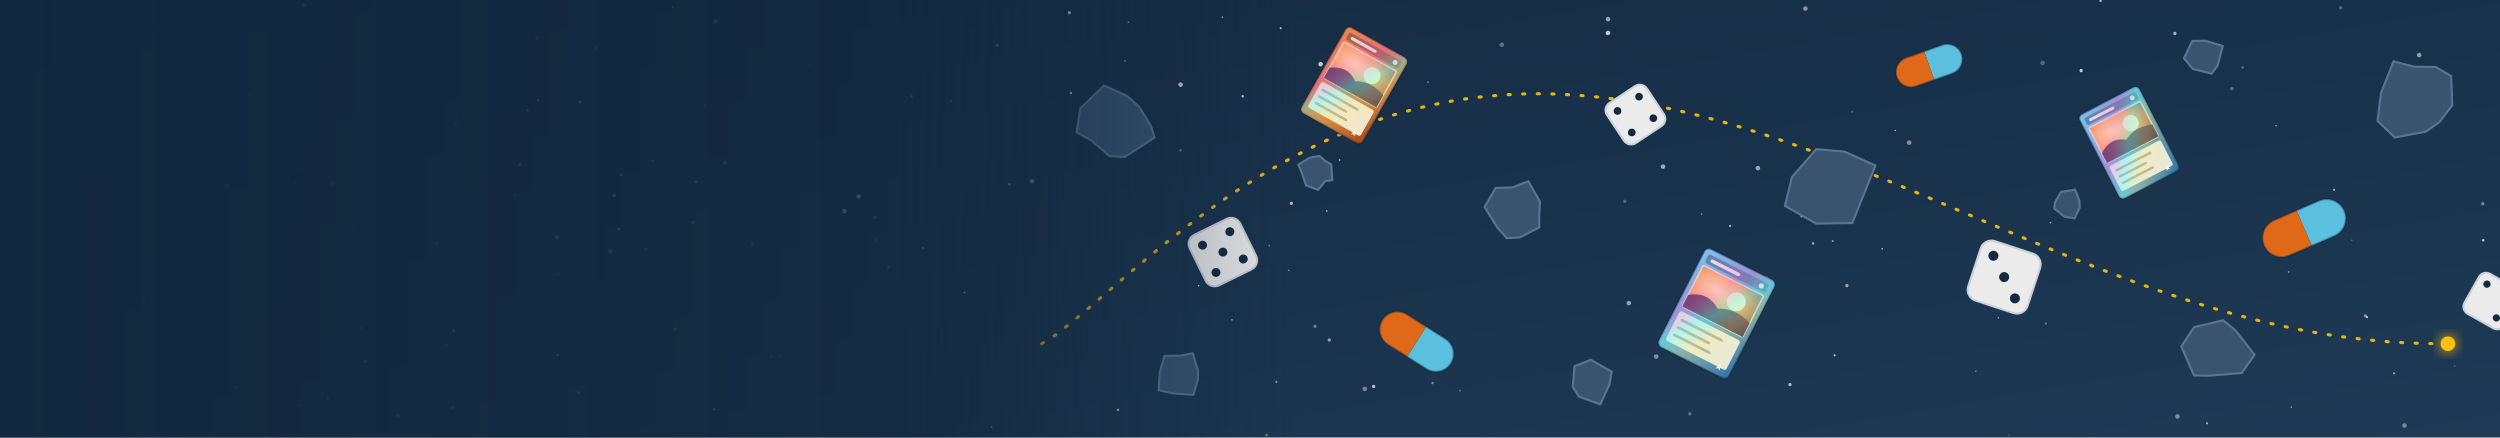
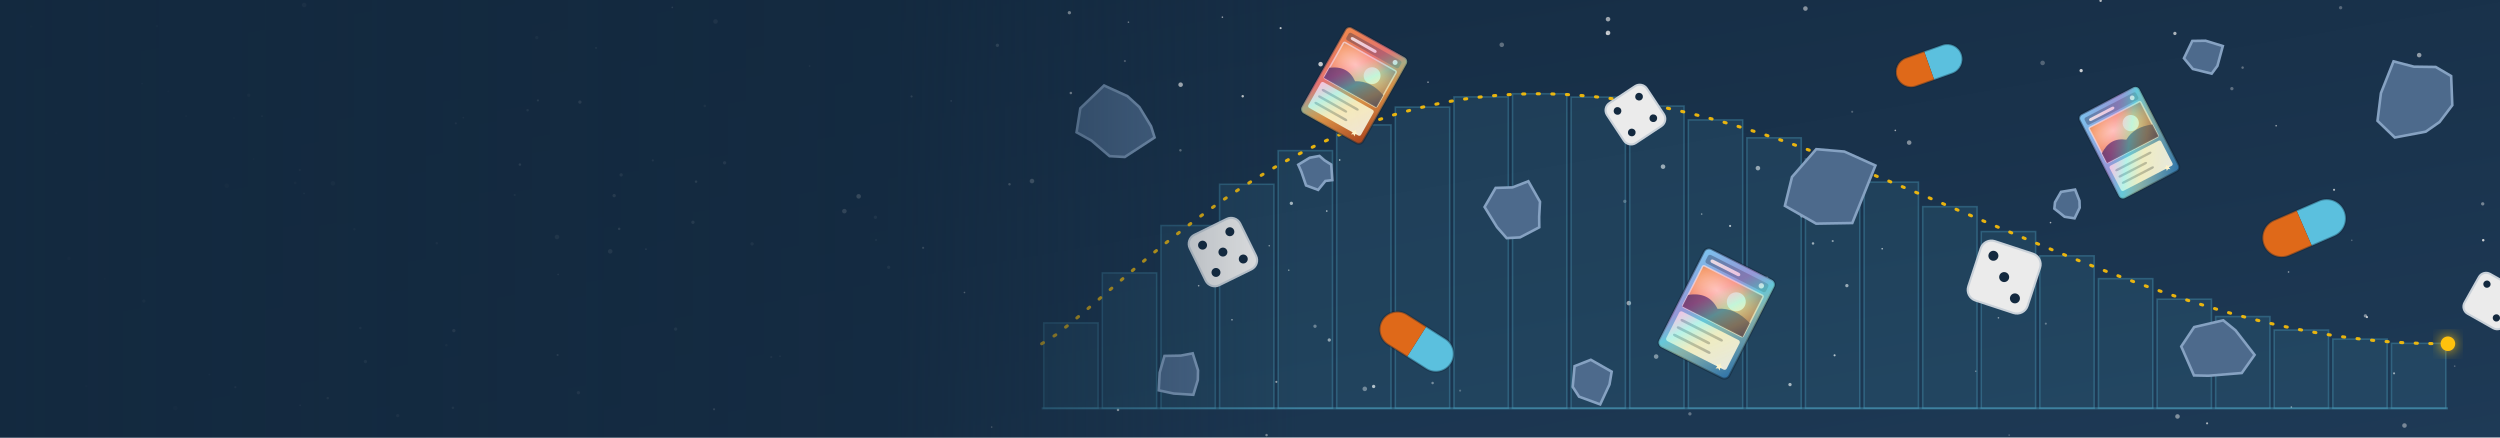
<svg xmlns="http://www.w3.org/2000/svg" viewBox="0 0 2400 420" width="2400" height="420">
  <defs>
    <linearGradient id="bg" x1="0" y1="0" x2="1" y2="1">
      <stop offset="0" stop-color="#13293f" />
      <stop offset="1" stop-color="#1e3a56" />
    </linearGradient>
    <linearGradient id="fade" x1="0" y1="0" x2="1" y2="0">
      <stop offset="0" stop-color="#13293f" stop-opacity="1" />
      <stop offset="0.36" stop-color="#13293f" stop-opacity="0.8" />
      <stop offset="0.52" stop-color="#13293f" stop-opacity="0" />
    </linearGradient>
    <filter id="glow" x="-50%" y="-50%" width="200%" height="200%">
      <feGaussianBlur stdDeviation="6" result="b" />
      <feMerge>
        <feMergeNode in="b" />
        <feMergeNode in="SourceGraphic" />
      </feMerge>
    </filter>
    <linearGradient id="fr-teal" x1="0" y1="0" x2="1" y2="1">
      <stop offset="0" stop-color="#3cc7b1" />
      <stop offset="1" stop-color="#13695f" />
    </linearGradient>
    <linearGradient id="fr-violet" x1="0" y1="0" x2="1" y2="1">
      <stop offset="0" stop-color="#9b6fe0" />
      <stop offset="1" stop-color="#4a2d86" />
    </linearGradient>
    <linearGradient id="fr-ember" x1="0" y1="0" x2="1" y2="1">
      <stop offset="0" stop-color="#f08a4b" />
      <stop offset="1" stop-color="#a8401a" />
    </linearGradient>
    <linearGradient id="fr-sky" x1="0" y1="0" x2="1" y2="1">
      <stop offset="0" stop-color="#7cc6f0" />
      <stop offset="1" stop-color="#2a6fa8" />
    </linearGradient>
    <linearGradient id="holo" x1="0" y1="0" x2="1" y2="1">
      <stop offset="0" stop-color="#ff7ad9" stop-opacity="0" />
      <stop offset=".35" stop-color="#ff7ad9" stop-opacity=".35" />
      <stop offset=".5" stop-color="#7affea" stop-opacity=".45" />
      <stop offset=".65" stop-color="#fff27a" stop-opacity=".35" />
      <stop offset="1" stop-color="#fff27a" stop-opacity="0" />
    </linearGradient>
    <radialGradient id="art" cx=".35" cy=".35" r=".9">
      <stop offset="0" stop-color="#ffe7b0" />
      <stop offset=".45" stop-color="#f3a35b" />
      <stop offset="1" stop-color="#3b2a5e" />
    </radialGradient>
  </defs>
  <rect width="2400" height="420" fill="url(#bg)" />
  <circle cx="777.2" cy="63.4" r="0.8" fill="#ebebeb" opacity="0.29" />
  <circle cx="1286.1" cy="153.6" r="0.8" fill="#ebebeb" opacity="0.80" />
  <circle cx="515.3" cy="36.1" r="1.6" fill="#ebebeb" opacity="0.29" />
  <circle cx="217.7" cy="178.3" r="2.2" fill="#ebebeb" opacity="0.32" />
  <circle cx="535.8" cy="263.5" r="0.8" fill="#ebebeb" opacity="0.60" />
  <circle cx="952.0" cy="410.0" r="0.8" fill="#ebebeb" opacity="0.58" />
  <circle cx="319.6" cy="176.0" r="2.2" fill="#ebebeb" opacity="0.32" />
  <circle cx="740.4" cy="342.8" r="1" fill="#ebebeb" opacity="0.31" />
  <circle cx="1370.9" cy="78.9" r="0.8" fill="#ebebeb" opacity="0.58" />
  <circle cx="150.7" cy="25.0" r="1" fill="#ebebeb" opacity="0.55" />
  <circle cx="1276.1" cy="326.4" r="1.6" fill="#ebebeb" opacity="0.60" />
  <circle cx="1087.6" cy="125.9" r="1" fill="#ebebeb" opacity="0.67" />
  <circle cx="585.8" cy="241.3" r="2.2" fill="#ebebeb" opacity="0.55" />
  <circle cx="824.3" cy="188.5" r="2.2" fill="#ebebeb" opacity="0.84" />
  <circle cx="283.4" cy="175.6" r="1.2" fill="#ebebeb" opacity="0.34" />
  <circle cx="1173.5" cy="16.5" r="0.8" fill="#ebebeb" opacity="0.71" />
  <circle cx="1375.3" cy="367.7" r="1.2" fill="#ebebeb" opacity="0.45" />
  <circle cx="840.4" cy="208.6" r="1.6" fill="#ebebeb" opacity="0.29" />
  <circle cx="224.6" cy="113.4" r="0.8" fill="#ebebeb" opacity="0.29" />
  <circle cx="1683.6" cy="271.8" r="1.6" fill="#ebebeb" opacity="0.42" />
  <circle cx="925.9" cy="280.8" r="0.8" fill="#ebebeb" opacity="0.81" />
  <circle cx="853.1" cy="256.6" r="1.6" fill="#ebebeb" opacity="0.29" />
  <circle cx="1843.8" cy="54.3" r="1" fill="#ebebeb" opacity="0.49" />
  <circle cx="2200.4" cy="208.5" r="1" fill="#ebebeb" opacity="0.52" />
  <circle cx="1318.7" cy="371.0" r="1.6" fill="#ebebeb" opacity="0.77" />
  <circle cx="668.2" cy="174.4" r="1.2" fill="#ebebeb" opacity="0.66" />
  <circle cx="913.1" cy="96.9" r="0.8" fill="#ebebeb" opacity="0.36" />
  <circle cx="556.7" cy="98.0" r="1.6" fill="#ebebeb" opacity="0.75" />
  <circle cx="437.6" cy="118.4" r="1" fill="#ebebeb" opacity="0.50" />
  <circle cx="886.2" cy="237.9" r="1" fill="#ebebeb" opacity="0.66" />
  <circle cx="1237.2" cy="259.4" r="0.8" fill="#ebebeb" opacity="0.52" />
  <circle cx="2090.4" cy="399.8" r="2.2" fill="#ebebeb" opacity="0.49" />
  <circle cx="957.5" cy="43.5" r="1.6" fill="#ebebeb" opacity="0.29" />
  <circle cx="161.6" cy="87.7" r="1" fill="#ebebeb" opacity="0.32" />
  <circle cx="1441.7" cy="43.0" r="2.2" fill="#ebebeb" opacity="0.34" />
  <circle cx="243.5" cy="152.7" r="0.8" fill="#ebebeb" opacity="0.29" />
  <circle cx="499.1" cy="158.0" r="1.2" fill="#ebebeb" opacity="0.82" />
  <circle cx="1445.5" cy="199.1" r="0.8" fill="#ebebeb" opacity="0.76" />
  <circle cx="2383.4" cy="195.7" r="1.6" fill="#ebebeb" opacity="0.44" />
  <circle cx="345.9" cy="314.9" r="1.2" fill="#ebebeb" opacity="0.54" />
  <circle cx="1660.9" cy="216.9" r="1" fill="#ebebeb" opacity="0.82" />
  <circle cx="1267.8" cy="61.6" r="2.2" fill="#ebebeb" opacity="0.80" />
  <circle cx="1819.5" cy="125.2" r="0.8" fill="#ebebeb" opacity="0.67" />
  <circle cx="626.7" cy="154.0" r="1" fill="#ebebeb" opacity="0.46" />
  <circle cx="534.7" cy="227.5" r="2.2" fill="#ebebeb" opacity="0.45" />
  <circle cx="535.3" cy="340.8" r="1" fill="#ebebeb" opacity="0.73" />
  <circle cx="1964.0" cy="310.7" r="1" fill="#ebebeb" opacity="0.37" />
  <circle cx="1182.7" cy="307.0" r="0.8" fill="#ebebeb" opacity="0.72" />
  <circle cx="1133.4" cy="81.3" r="2.2" fill="#ebebeb" opacity="0.82" />
  <circle cx="1073.3" cy="393.5" r="1.2" fill="#ebebeb" opacity="0.82" />
  <circle cx="875.1" cy="92.6" r="1" fill="#ebebeb" opacity="0.53" />
  <circle cx="810.6" cy="202.7" r="2.2" fill="#ebebeb" opacity="0.75" />
  <circle cx="1150.7" cy="274.3" r="0.8" fill="#ebebeb" opacity="0.75" />
  <circle cx="287.8" cy="163.2" r="1" fill="#ebebeb" opacity="0.54" />
  <circle cx="428.5" cy="331.4" r="1.2" fill="#ebebeb" opacity="0.30" />
  <circle cx="2270.8" cy="303.2" r="1.6" fill="#ebebeb" opacity="0.49" />
  <circle cx="2272.3" cy="304.4" r="1" fill="#ebebeb" opacity="0.85" />
  <circle cx="66.1" cy="248.1" r="1.6" fill="#ebebeb" opacity="0.73" />
  <circle cx="350.8" cy="347.1" r="1.6" fill="#ebebeb" opacity="0.64" />
  <circle cx="841.0" cy="230.4" r="1" fill="#ebebeb" opacity="0.26" />
  <circle cx="1918.5" cy="305.1" r="0.8" fill="#ebebeb" opacity="0.57" />
  <circle cx="2240.7" cy="182.2" r="1" fill="#ebebeb" opacity="0.75" />
  <circle cx="506.5" cy="105.8" r="1.2" fill="#ebebeb" opacity="0.55" />
  <circle cx="1832.8" cy="136.9" r="2.2" fill="#ebebeb" opacity="0.50" />
  <circle cx="314.6" cy="382.2" r="1.2" fill="#ebebeb" opacity="0.79" />
  <circle cx="1589.9" cy="342.3" r="2.2" fill="#ebebeb" opacity="0.50" />
  <circle cx="2202.5" cy="210.7" r="2.2" fill="#ebebeb" opacity="0.34" />
  <circle cx="1225.3" cy="366.6" r="1" fill="#ebebeb" opacity="0.62" />
  <circle cx="1862.5" cy="62.9" r="1" fill="#ebebeb" opacity="0.53" />
  <circle cx="1740.5" cy="233.7" r="1.2" fill="#ebebeb" opacity="0.66" />
  <circle cx="1273.7" cy="202.6" r="0.8" fill="#ebebeb" opacity="0.78" />
  <circle cx="136.4" cy="80.3" r="0.8" fill="#ebebeb" opacity="0.71" />
  <circle cx="1218.5" cy="235.9" r="0.8" fill="#ebebeb" opacity="0.52" />
  <circle cx="1470.1" cy="212.3" r="2.2" fill="#ebebeb" opacity="0.37" />
  <circle cx="665.2" cy="213.4" r="1.6" fill="#ebebeb" opacity="0.55" />
  <circle cx="594.4" cy="219.7" r="1.2" fill="#ebebeb" opacity="0.80" />
  <circle cx="2142.6" cy="85.1" r="1.6" fill="#ebebeb" opacity="0.33" />
  <circle cx="291.9" cy="185.7" r="0.8" fill="#ebebeb" opacity="0.65" />
  <circle cx="1028.0" cy="89.3" r="1.2" fill="#ebebeb" opacity="0.72" />
  <circle cx="2152.9" cy="64.9" r="1.2" fill="#ebebeb" opacity="0.34" />
  <circle cx="2118.8" cy="406.4" r="1" fill="#ebebeb" opacity="0.70" />
  <circle cx="225.9" cy="371.7" r="1" fill="#ebebeb" opacity="0.84" />
  <circle cx="1997.9" cy="67.8" r="1.6" fill="#ebebeb" opacity="0.85" />
  <circle cx="969.1" cy="176.9" r="1.2" fill="#ebebeb" opacity="0.44" />
  <circle cx="1733.2" cy="8.2" r="2.2" fill="#ebebeb" opacity="0.53" />
  <circle cx="1687.6" cy="161.4" r="2.2" fill="#ebebeb" opacity="0.62" />
  <circle cx="1229.4" cy="27.0" r="1" fill="#ebebeb" opacity="0.83" />
  <circle cx="251.5" cy="111.5" r="0.8" fill="#ebebeb" opacity="0.79" />
  <circle cx="435.7" cy="317.4" r="1.6" fill="#ebebeb" opacity="0.76" />
  <circle cx="1622.3" cy="397.3" r="1.6" fill="#ebebeb" opacity="0.34" />
  <circle cx="2206.0" cy="239.6" r="1.2" fill="#ebebeb" opacity="0.30" />
  <circle cx="138.1" cy="289.0" r="1.6" fill="#ebebeb" opacity="0.79" />
  <circle cx="645.4" cy="7.1" r="0.8" fill="#ebebeb" opacity="0.73" />
  <circle cx="201.0" cy="359.6" r="0.8" fill="#ebebeb" opacity="0.41" />
  <circle cx="292.0" cy="4.8" r="2.2" fill="#ebebeb" opacity="0.50" />
  <circle cx="2197.0" cy="261.1" r="0.8" fill="#ebebeb" opacity="0.57" />
  <circle cx="572.2" cy="46.0" r="1" fill="#ebebeb" opacity="0.41" />
  <circle cx="434.8" cy="391.5" r="1.2" fill="#ebebeb" opacity="0.57" />
  <circle cx="494.1" cy="187.2" r="1" fill="#ebebeb" opacity="0.41" />
  <circle cx="1928.8" cy="417.7" r="0.8" fill="#ebebeb" opacity="0.26" />
  <circle cx="1759.4" cy="231.4" r="1" fill="#ebebeb" opacity="0.56" />
  <circle cx="589.6" cy="187.8" r="1.6" fill="#ebebeb" opacity="0.64" />
  <circle cx="1310.2" cy="373.3" r="2.2" fill="#ebebeb" opacity="0.43" />
  <circle cx="516.4" cy="96.4" r="1" fill="#ebebeb" opacity="0.75" />
  <circle cx="1696.1" cy="267.1" r="1.6" fill="#ebebeb" opacity="0.84" />
  <circle cx="2356.5" cy="351.5" r="0.8" fill="#ebebeb" opacity="0.29" />
  <circle cx="1778.1" cy="107.3" r="1" fill="#ebebeb" opacity="0.28" />
  <circle cx="1596.5" cy="160.0" r="2.2" fill="#ebebeb" opacity="0.65" />
  <circle cx="676.6" cy="101.7" r="1.2" fill="#ebebeb" opacity="0.28" />
  <circle cx="444.8" cy="113.0" r="0.8" fill="#ebebeb" opacity="0.41" />
  <circle cx="2308.3" cy="408.5" r="2.2" fill="#ebebeb" opacity="0.44" />
  <circle cx="82.7" cy="370.6" r="1" fill="#ebebeb" opacity="0.46" />
  <circle cx="2.6" cy="160.3" r="1.6" fill="#ebebeb" opacity="0.42" />
  <circle cx="1574.4" cy="104.2" r="0.8" fill="#ebebeb" opacity="0.30" />
  <circle cx="1960.9" cy="60.4" r="2.2" fill="#ebebeb" opacity="0.28" />
  <circle cx="54.0" cy="127.8" r="1" fill="#ebebeb" opacity="0.30" />
  <circle cx="2298.3" cy="358.4" r="1" fill="#ebebeb" opacity="0.64" />
  <circle cx="1718.4" cy="369.2" r="1.6" fill="#ebebeb" opacity="0.71" />
  <circle cx="1729.6" cy="207.6" r="1.2" fill="#ebebeb" opacity="0.68" />
  <circle cx="1543.7" cy="18.4" r="2.2" fill="#ebebeb" opacity="0.63" />
  <circle cx="1761.2" cy="341.1" r="1" fill="#ebebeb" opacity="0.80" />
  <circle cx="1806.9" cy="238.8" r="0.8" fill="#ebebeb" opacity="0.75" />
  <circle cx="1401.7" cy="375.0" r="1" fill="#ebebeb" opacity="0.30" />
  <circle cx="100.5" cy="267.6" r="0.8" fill="#ebebeb" opacity="0.48" />
  <circle cx="1083.3" cy="21.3" r="0.8" fill="#ebebeb" opacity="0.63" />
  <circle cx="1633.6" cy="205.5" r="0.8" fill="#ebebeb" opacity="0.52" />
  <circle cx="168.3" cy="391.7" r="2.2" fill="#ebebeb" opacity="0.31" />
  <circle cx="1262.4" cy="313.2" r="1.6" fill="#ebebeb" opacity="0.40" />
  <circle cx="178.7" cy="111.5" r="1" fill="#ebebeb" opacity="0.39" />
  <circle cx="1559.8" cy="193.3" r="1.6" fill="#ebebeb" opacity="0.30" />
  <circle cx="2185.1" cy="120.7" r="0.8" fill="#ebebeb" opacity="0.62" />
  <circle cx="1542.6" cy="32.5" r="1" fill="#ebebeb" opacity="0.45" />
  <circle cx="1563.7" cy="291.0" r="2.2" fill="#ebebeb" opacity="0.59" />
  <circle cx="29.9" cy="25.5" r="1.2" fill="#ebebeb" opacity="0.83" />
  <circle cx="238.8" cy="91.4" r="1.6" fill="#ebebeb" opacity="0.42" />
  <circle cx="1239.7" cy="195.2" r="1.6" fill="#ebebeb" opacity="0.71" />
  <circle cx="2383.9" cy="230.6" r="1.2" fill="#ebebeb" opacity="0.84" />
  <circle cx="2247.0" cy="7.4" r="1.6" fill="#ebebeb" opacity="0.30" />
  <circle cx="1215.9" cy="417.7" r="1.2" fill="#ebebeb" opacity="0.48" />
  <circle cx="2199.7" cy="390.8" r="0.8" fill="#ebebeb" opacity="0.60" />
  <circle cx="340.2" cy="220.1" r="1.2" fill="#ebebeb" opacity="0.33" />
  <circle cx="1968.5" cy="213.7" r="0.8" fill="#ebebeb" opacity="0.67" />
  <circle cx="555.3" cy="377.0" r="1.6" fill="#ebebeb" opacity="0.49" />
  <circle cx="381.8" cy="399.0" r="1.6" fill="#ebebeb" opacity="0.49" />
  <circle cx="1745.2" cy="174.8" r="1.6" fill="#ebebeb" opacity="0.44" />
  <circle cx="2016.6" cy="0.7" r="1.2" fill="#ebebeb" opacity="0.75" />
  <circle cx="288.1" cy="389.1" r="0.8" fill="#ebebeb" opacity="0.79" />
  <circle cx="695.6" cy="156.3" r="1.6" fill="#ebebeb" opacity="0.48" />
  <circle cx="2087.9" cy="32.1" r="1.6" fill="#ebebeb" opacity="0.70" />
  <circle cx="2050.2" cy="117.9" r="0.8" fill="#ebebeb" opacity="0.75" />
  <circle cx="685.5" cy="392.9" r="1" fill="#ebebeb" opacity="0.83" />
  <circle cx="1047.0" cy="132.6" r="1.2" fill="#ebebeb" opacity="0.72" />
  <circle cx="1026.6" cy="12.2" r="1.6" fill="#ebebeb" opacity="0.80" />
  <circle cx="2257.7" cy="230.7" r="0.8" fill="#ebebeb" opacity="0.28" />
  <circle cx="1757.6" cy="189.4" r="1" fill="#ebebeb" opacity="0.64" />
  <circle cx="686.9" cy="20.6" r="2.2" fill="#ebebeb" opacity="0.33" />
  <circle cx="1133.2" cy="144.3" r="1.2" fill="#ebebeb" opacity="0.40" />
  <circle cx="1773.0" cy="274.2" r="1.6" fill="#ebebeb" opacity="0.64" />
  <circle cx="722.0" cy="234.1" r="1.6" fill="#ebebeb" opacity="0.32" />
  <circle cx="1543.7" cy="31.6" r="2.2" fill="#ebebeb" opacity="0.79" />
  <circle cx="1193.0" cy="92.4" r="1.2" fill="#ebebeb" opacity="0.85" />
  <circle cx="1079.9" cy="58.6" r="1" fill="#ebebeb" opacity="0.40" />
  <circle cx="419.3" cy="233.5" r="1.2" fill="#ebebeb" opacity="0.39" />
  <circle cx="620.1" cy="239.2" r="0.8" fill="#ebebeb" opacity="0.70" />
  <circle cx="990.7" cy="173.8" r="2.2" fill="#ebebeb" opacity="0.38" />
  <circle cx="648.6" cy="315.9" r="1.6" fill="#ebebeb" opacity="0.42" />
  <circle cx="2322.4" cy="52.9" r="2.2" fill="#ebebeb" opacity="0.57" />
  <circle cx="1896.7" cy="356.4" r="0.8" fill="#ebebeb" opacity="0.41" />
  <circle cx="596.3" cy="167.9" r="1.6" fill="#ebebeb" opacity="0.51" />
  <circle cx="748.8" cy="342.0" r="0.8" fill="#ebebeb" opacity="0.33" />
+   <rect x="1002.0" y="310.0" width="52.2" height="82.0" fill="#5bc0de" fill-opacity=".10" stroke="#5bc0de" stroke-opacity=".28" stroke-width="1.5" />
+   <rect x="1058.2" y="262.0" width="52.2" height="130.0" fill="#5bc0de" fill-opacity=".10" stroke="#5bc0de" stroke-opacity=".28" stroke-width="1.5" />
+   <rect x="1114.5" y="216.5" width="52.2" height="175.5" fill="#5bc0de" fill-opacity=".10" stroke="#5bc0de" stroke-opacity=".28" stroke-width="1.5" />
+   <rect x="1170.8" y="176.9" width="52.2" height="215.1" fill="#5bc0de" fill-opacity=".10" stroke="#5bc0de" stroke-opacity=".28" stroke-width="1.5" />
+   <rect x="1227.0" y="144.6" width="52.2" height="247.4" fill="#5bc0de" fill-opacity=".10" stroke="#5bc0de" stroke-opacity=".28" stroke-width="1.5" />
+   <rect x="1283.2" y="119.9" width="52.2" height="272.1" fill="#5bc0de" fill-opacity=".10" stroke="#5bc0de" stroke-opacity=".28" stroke-width="1.5" />
+   <rect x="1339.5" y="102.8" width="52.2" height="289.2" fill="#5bc0de" fill-opacity=".10" stroke="#5bc0de" stroke-opacity=".28" stroke-width="1.5" />
+   <rect x="1395.8" y="93.0" width="52.2" height="299.0" fill="#5bc0de" fill-opacity=".10" stroke="#5bc0de" stroke-opacity=".28" stroke-width="1.5" />
+   <rect x="1452.0" y="90.0" width="52.2" height="302.0" fill="#5bc0de" fill-opacity=".10" stroke="#5bc0de" stroke-opacity=".28" stroke-width="1.5" />
+   <rect x="1508.2" y="93.2" width="52.2" height="298.8" fill="#5bc0de" fill-opacity=".10" stroke="#5bc0de" stroke-opacity=".28" stroke-width="1.5" />
+   <rect x="1564.5" y="101.8" width="52.2" height="290.2" fill="#5bc0de" fill-opacity=".10" stroke="#5bc0de" stroke-opacity=".28" stroke-width="1.5" />
+   <rect x="1620.8" y="115.1" width="52.2" height="276.9" fill="#5bc0de" fill-opacity=".10" stroke="#5bc0de" stroke-opacity=".28" stroke-width="1.5" />
+   <rect x="1677.0" y="132.3" width="52.2" height="259.7" fill="#5bc0de" fill-opacity=".10" stroke="#5bc0de" stroke-opacity=".28" stroke-width="1.5" />
+   <rect x="1733.2" y="152.5" width="52.2" height="239.5" fill="#5bc0de" fill-opacity=".10" stroke="#5bc0de" stroke-opacity=".28" stroke-width="1.5" />
+   <rect x="1789.5" y="174.8" width="52.2" height="217.2" fill="#5bc0de" fill-opacity=".10" stroke="#5bc0de" stroke-opacity=".28" stroke-width="1.5" />
+   <rect x="1845.8" y="198.4" width="52.2" height="193.6" fill="#5bc0de" fill-opacity=".10" stroke="#5bc0de" stroke-opacity=".28" stroke-width="1.5" />
+   <rect x="1902.0" y="222.3" width="52.2" height="169.7" fill="#5bc0de" fill-opacity=".10" stroke="#5bc0de" stroke-opacity=".28" stroke-width="1.5" />
+   <rect x="1958.2" y="245.6" width="52.2" height="146.4" fill="#5bc0de" fill-opacity=".10" stroke="#5bc0de" stroke-opacity=".28" stroke-width="1.5" />
+   <rect x="2014.5" y="267.5" width="52.2" height="124.5" fill="#5bc0de" fill-opacity=".10" stroke="#5bc0de" stroke-opacity=".28" stroke-width="1.5" />
+   <rect x="2070.8" y="287.2" width="52.2" height="104.8" fill="#5bc0de" fill-opacity=".10" stroke="#5bc0de" stroke-opacity=".28" stroke-width="1.5" />
+   <rect x="2127.0" y="303.9" width="52.2" height="88.1" fill="#5bc0de" fill-opacity=".10" stroke="#5bc0de" stroke-opacity=".28" stroke-width="1.5" />
+   <rect x="2183.2" y="316.8" width="52.2" height="75.2" fill="#5bc0de" fill-opacity=".10" stroke="#5bc0de" stroke-opacity=".28" stroke-width="1.5" />
+   <rect x="2239.5" y="325.5" width="52.2" height="66.5" fill="#5bc0de" fill-opacity=".10" stroke="#5bc0de" stroke-opacity=".28" stroke-width="1.5" />
+   <rect x="2295.8" y="329.6" width="52.2" height="62.4" fill="#5bc0de" fill-opacity=".10" stroke="#5bc0de" stroke-opacity=".28" stroke-width="1.5" />
+   <line x1="1000.0" y1="392" x2="2350.0" y2="392" stroke="#5bc0de" stroke-opacity=".35" stroke-width="2" />
  <path d="M1000.0,330.0 L1013.5,321.5 L1027.0,310.9 L1040.5,299.6 L1054.0,288.1 L1067.5,276.5 L1081.0,264.9 L1094.5,253.5 L1108.0,242.3 L1121.5,231.4 L1135.0,220.8 L1148.5,210.5 L1162.0,200.6 L1175.5,191.1 L1189.0,182.0 L1202.5,173.4 L1216.0,165.1 L1229.5,157.3 L1243.0,149.9 L1256.5,142.9 L1270.0,136.4 L1283.5,130.3 L1297.0,124.7 L1310.5,119.5 L1324.0,114.8 L1337.5,110.4 L1351.0,106.6 L1364.5,103.1 L1378.0,100.1 L1391.5,97.4 L1405.0,95.2 L1418.5,93.4 L1432.0,92.0 L1445.5,91.0 L1459.0,90.3 L1472.5,90.0 L1486.0,90.1 L1499.5,90.5 L1513.0,91.3 L1526.5,92.4 L1540.0,93.8 L1553.5,95.5 L1567.0,97.5 L1580.5,99.9 L1594.0,102.5 L1607.5,105.3 L1621.0,108.5 L1634.5,111.8 L1648.0,115.4 L1661.5,119.2 L1675.0,123.3 L1688.5,127.5 L1702.0,131.9 L1715.5,136.5 L1729.0,141.3 L1742.5,146.2 L1756.0,151.2 L1769.5,156.4 L1783.0,161.7 L1796.5,167.1 L1810.0,172.5 L1823.5,178.1 L1837.0,183.7 L1850.5,189.3 L1864.0,195.0 L1877.5,200.8 L1891.0,206.5 L1904.5,212.3 L1918.0,218.0 L1931.5,223.7 L1945.0,229.4 L1958.5,235.0 L1972.0,240.6 L1985.5,246.1 L1999.0,251.5 L2012.5,256.8 L2026.0,262.0 L2039.5,267.1 L2053.0,272.1 L2066.5,276.9 L2080.0,281.6 L2093.5,286.1 L2107.0,290.5 L2120.5,294.6 L2134.0,298.6 L2147.5,302.4 L2161.0,305.9 L2174.5,309.3 L2188.0,312.4 L2201.5,315.2 L2215.0,317.9 L2228.5,320.2 L2242.0,322.4 L2255.5,324.2 L2269.0,325.8 L2282.5,327.2 L2296.0,328.3 L2309.5,329.1 L2323.0,329.6 L2336.5,329.9 L2350.0,330.0" fill="none" stroke="#ffc107" stroke-width="3" stroke-dasharray="2 12" stroke-linecap="round" opacity=".9" />
-   <polygon points="1105.0,121.2 1108.4,132.0 1079.8,150.7 1065.2,149.9 1047.7,134.9 1033.5,127.0 1037.1,104.0 1059.9,82.1 1082.3,92.3 1093.8,102.8" fill="#3a5470" stroke="#5b7491" stroke-width="2" />
+   <polygon points="1105.0,121.2 1108.4,132.0 1079.8,150.7 1065.2,149.9 1047.7,134.9 1033.5,127.0 1037.1,104.0 1059.9,82.1 1082.3,92.3 1093.8,102.8" fill="#4d6a8c" stroke="#86a2c2" stroke-width="2.5" />
  <g transform="translate(1174.0,242.0) rotate(-26.2)">
    <rect x="-27.0" y="-27.0" width="54" height="54" rx="9.72" fill="#ebebeb" stroke="#c9d1d9" stroke-width="2" />
    <circle cx="-14.6" cy="-14.6" r="4.3" fill="#13293f" />
    <circle cx="14.6" cy="-14.6" r="4.3" fill="#13293f" />
    <circle cx="0.0" cy="0.0" r="4.3" fill="#13293f" />
    <circle cx="-14.6" cy="14.6" r="4.3" fill="#13293f" />
    <circle cx="14.6" cy="14.6" r="4.3" fill="#13293f" />
  </g>
  <g transform="translate(1300.0,82.0) rotate(29.4)">
    <rect x="-33.75" y="-47.25" width="67.5" height="94.5" rx="4.7" fill="url(#fr-ember)" stroke="#0e2235" stroke-opacity=".5" stroke-width="2" />
    <rect x="-29.025" y="-42.525" width="58.05" height="8.1" rx="2.0" fill="#0e2235" fill-opacity=".35" />
    <rect x="-25.245" y="-39.8" width="28.3" height="3.0" rx="2" fill="#f4f1ea" opacity=".9" />
    <circle cx="23.4" cy="-38.5" r="2.4" fill="#f4f1ea" opacity=".9" />
    <rect x="-29.0" y="-31.7" width="58.0" height="39.7" rx="1.4" fill="url(#art)" stroke="#f4f1ea" stroke-opacity=".7" stroke-width="1.5" />
    <circle cx="10.4" cy="-16.6" r="8.1" fill="#fff4d6" opacity=".9" />
    <path d="M-29.0,8.0 L-29.0,-3.1 Q-14.5,-13.9 -1.2,-3.9 Q11.6,-11.9 29.0,-5.5 L29.0,8.0Z" fill="#2b1f47" opacity=".85" />
    <rect x="-29.025" y="11.7" width="58.05" height="28.3" rx="2.0" fill="#f4f1ea" opacity=".92" />
    <rect x="-25.2" y="17.4" width="40.6" height="2.4" rx="2" fill="#5a6275" opacity=".55" />
    <rect x="-25.2" y="24.5" width="31.9" height="2.4" rx="2" fill="#5a6275" opacity=".55" />
    <rect x="-25.2" y="31.6" width="36.0" height="2.4" rx="2" fill="#5a6275" opacity=".55" />
    <polygon points="22.4,36.3 21.5,38.5 19.2,38.6 21.0,40.2 20.4,42.4 22.4,41.2 24.4,42.4 23.9,40.2 25.6,38.6 23.3,38.5" fill="#fff4d6" />
    <rect x="-33.75" y="-47.25" width="67.5" height="94.5" rx="4.7" fill="url(#holo)" />
  </g>
  <g transform="translate(1360.0,328.0) rotate(32.4)">
    <path d="M0,-17.16 H21.84 A17.16,17.16 0 0 1 21.84,17.16 H0Z" fill="#5bc0de" />
    <path d="M0,-17.16 H-21.84 A17.16,17.16 0 0 0 -21.84,17.16 H0Z" fill="#df6919" />
    <rect x="-39.0" y="-17.16" width="78" height="34.32" rx="17.16" fill="none" stroke="#0e2235" stroke-opacity=".35" stroke-width="2" />
  </g>
-   <polygon points="1477.6,208.1 1477.7,218.2 1459.2,227.9 1446.4,228.6 1437.1,218.0 1425.2,198.7 1435.8,180.4 1452.0,179.9 1467.2,174.0 1478.4,193.7" fill="#3a5470" stroke="#5b7491" stroke-width="2" />
+   <polygon points="1477.6,208.1 1477.7,218.2 1459.2,227.9 1446.4,228.6 1437.1,218.0 1425.2,198.7 1435.8,180.4 1452.0,179.9 1467.2,174.0 1478.4,193.7" fill="#4d6a8c" stroke="#86a2c2" stroke-width="2.5" />
  <g transform="translate(1570.0,110.0) rotate(-33.5)">
    <rect x="-23.0" y="-23.0" width="46" height="46" rx="8.28" fill="#ebebeb" stroke="#c9d1d9" stroke-width="2" />
    <circle cx="-12.4" cy="-12.4" r="3.7" fill="#13293f" />
    <circle cx="12.4" cy="-12.4" r="3.7" fill="#13293f" />
    <circle cx="-12.4" cy="12.4" r="3.7" fill="#13293f" />
    <circle cx="12.4" cy="12.4" r="3.7" fill="#13293f" />
  </g>
  <g transform="translate(1648.0,301.0) rotate(26.9)">
    <rect x="-37.8" y="-52.92" width="75.6" height="105.84" rx="5.3" fill="url(#fr-sky)" stroke="#0e2235" stroke-opacity=".5" stroke-width="2" />
    <rect x="-32.508" y="-47.628" width="65.016" height="9.1" rx="2.3" fill="#0e2235" fill-opacity=".35" />
    <rect x="-28.274" y="-44.6" width="31.8" height="3.4" rx="2" fill="#f4f1ea" opacity=".9" />
    <circle cx="26.2" cy="-43.1" r="2.6" fill="#f4f1ea" opacity=".9" />
    <rect x="-32.5" y="-35.5" width="65.0" height="44.5" rx="1.5" fill="url(#art)" stroke="#f4f1ea" stroke-opacity=".7" stroke-width="1.5" />
    <circle cx="11.7" cy="-18.6" r="9.1" fill="#fff4d6" opacity=".9" />
    <path d="M-32.5,8.9 L-32.5,-3.5 Q-16.3,-15.5 -1.3,-4.4 Q13.0,-13.3 32.5,-6.2 L32.5,8.9Z" fill="#2b1f47" opacity=".85" />
    <rect x="-32.508" y="13.2" width="65.016" height="31.8" rx="2.3" fill="#f4f1ea" opacity=".92" />
    <rect x="-28.3" y="19.5" width="45.5" height="2.6" rx="2" fill="#5a6275" opacity=".55" />
    <rect x="-28.3" y="27.4" width="35.8" height="2.6" rx="2" fill="#5a6275" opacity=".55" />
    <rect x="-28.3" y="35.4" width="40.3" height="2.6" rx="2" fill="#5a6275" opacity=".55" />
    <polygon points="25.1,40.7 24.1,43.1 21.5,43.3 23.5,45.0 22.9,47.5 25.1,46.2 27.3,47.5 26.7,45.0 28.7,43.3 26.1,43.1" fill="#fff4d6" />
    <rect x="-37.8" y="-52.92" width="75.6" height="105.84" rx="5.3" fill="url(#holo)" />
  </g>
-   <polygon points="1800.4,158.9 1789.7,185.6 1778.2,214.1 1743.5,214.7 1713.5,197.6 1720.3,169.9 1743.6,143.2 1770.6,145.5" fill="#3a5470" stroke="#5b7491" stroke-width="2" />
+   <polygon points="1800.4,158.9 1789.7,185.6 1778.2,214.1 1743.5,214.7 1713.5,197.6 1720.3,169.9 1743.6,143.2 1770.6,145.5" fill="#4d6a8c" stroke="#86a2c2" stroke-width="2.5" />
  <g transform="translate(1852.0,63.0) rotate(-19.5)">
    <path d="M0,-14.52 H18.48 A14.52,14.52 0 0 1 18.48,14.52 H0Z" fill="#5bc0de" />
    <path d="M0,-14.52 H-18.48 A14.52,14.52 0 0 0 -18.48,14.52 H0Z" fill="#df6919" />
    <rect x="-33.0" y="-14.52" width="66" height="29.04" rx="14.52" fill="none" stroke="#0e2235" stroke-opacity=".35" stroke-width="2" />
  </g>
  <g transform="translate(1924.0,266.0) rotate(18.2)">
    <rect x="-30.0" y="-30.0" width="60" height="60" rx="10.8" fill="#ebebeb" stroke="#c9d1d9" stroke-width="2" />
    <circle cx="-16.2" cy="-16.2" r="4.8" fill="#13293f" />
    <circle cx="0.0" cy="0.0" r="4.8" fill="#13293f" />
    <circle cx="16.2" cy="16.2" r="4.8" fill="#13293f" />
  </g>
  <g transform="translate(2044.0,137.0) rotate(-27.4)">
    <rect x="-32.4" y="-45.36" width="64.8" height="90.72" rx="4.5" fill="url(#fr-sky)" stroke="#0e2235" stroke-opacity=".5" stroke-width="2" />
    <rect x="-27.864" y="-40.824" width="55.728" height="7.8" rx="1.9" fill="#0e2235" fill-opacity=".35" />
    <rect x="-24.235" y="-38.2" width="27.2" height="2.9" rx="2" fill="#f4f1ea" opacity=".9" />
    <circle cx="22.4" cy="-36.9" r="2.3" fill="#f4f1ea" opacity=".9" />
    <rect x="-27.9" y="-30.5" width="55.7" height="38.1" rx="1.3" fill="url(#art)" stroke="#f4f1ea" stroke-opacity=".7" stroke-width="1.5" />
    <circle cx="10.0" cy="-16.0" r="7.8" fill="#fff4d6" opacity=".9" />
    <path d="M-27.9,7.6 L-27.9,-3.0 Q-13.9,-13.3 -1.1,-3.8 Q11.1,-11.4 27.9,-5.3 L27.9,7.6Z" fill="#2b1f47" opacity=".85" />
    <rect x="-27.864" y="11.3" width="55.728" height="27.2" rx="1.9" fill="#f4f1ea" opacity=".92" />
    <rect x="-24.2" y="16.7" width="39.0" height="2.3" rx="2" fill="#5a6275" opacity=".55" />
    <rect x="-24.2" y="23.5" width="30.7" height="2.3" rx="2" fill="#5a6275" opacity=".55" />
    <rect x="-24.2" y="30.3" width="34.6" height="2.3" rx="2" fill="#5a6275" opacity=".55" />
    <polygon points="21.5,34.9 20.7,36.9 18.4,37.1 20.1,38.6 19.6,40.7 21.5,39.6 23.4,40.7 22.9,38.6 24.6,37.1 22.4,36.9" fill="#fff4d6" />
    <rect x="-32.4" y="-45.36" width="64.8" height="90.72" rx="4.5" fill="url(#holo)" />
  </g>
-   <polygon points="2164.4,340.7 2152.1,358.1 2120.3,360.7 2106.2,360.4 2094.0,332.6 2106.4,314.0 2134.3,307.5 2146.1,317.1" fill="#3a5470" stroke="#5b7491" stroke-width="2" />
+   <polygon points="2164.4,340.7 2152.1,358.1 2120.3,360.7 2106.2,360.4 2094.0,332.6 2106.4,314.0 2134.3,307.5 2146.1,317.1" fill="#4d6a8c" stroke="#86a2c2" stroke-width="2.5" />
  <g transform="translate(2212.0,219.0) rotate(-23.4)">
    <path d="M0,-18.48 H23.52 A18.48,18.48 0 0 1 23.52,18.48 H0Z" fill="#5bc0de" />
    <path d="M0,-18.48 H-23.52 A18.48,18.48 0 0 0 -23.52,18.48 H0Z" fill="#df6919" />
    <rect x="-42.0" y="-18.48" width="84" height="36.96" rx="18.48" fill="none" stroke="#0e2235" stroke-opacity=".35" stroke-width="2" />
  </g>
-   <polygon points="2353.1,73.0 2354.2,101.0 2342.0,117.1 2328.7,126.4 2299.0,132.0 2282.4,116.0 2285.7,89.4 2297.8,58.9 2317.3,64.0 2338.3,64.3" fill="#3a5470" stroke="#5b7491" stroke-width="2" />
+   <polygon points="2353.1,73.0 2354.2,101.0 2342.0,117.1 2328.7,126.4 2299.0,132.0 2282.4,116.0 2285.7,89.4 2297.8,58.9 2317.3,64.0 2338.3,64.3" fill="#4d6a8c" stroke="#86a2c2" stroke-width="2.5" />
  <g transform="translate(2392.0,289.0) rotate(29.4)">
    <rect x="-22.0" y="-22.0" width="44" height="44" rx="7.92" fill="#ebebeb" stroke="#c9d1d9" stroke-width="2" />
    <circle cx="-11.9" cy="-11.9" r="3.5" fill="#13293f" />
    <circle cx="11.9" cy="11.9" r="3.5" fill="#13293f" />
  </g>
-   <polygon points="1278.0,158.0 1279.0,172.9 1272.4,173.7 1265.4,182.3 1253.8,178.0 1249.3,164.8 1246.3,158.1 1257.4,151.4 1266.7,149.7 1271.5,153.9" fill="#3a5470" stroke="#5b7491" stroke-width="2" />
-   <polygon points="1545.1,369.1 1536.2,388.2 1515.9,380.8 1509.8,371.4 1511.6,351.5 1527.2,345.4 1547.2,356.8" fill="#3a5470" stroke="#5b7491" stroke-width="2" />
-   <polygon points="1996.5,199.4 1991.6,209.6 1982.0,208.1 1972.2,200.3 1972.8,194.2 1978.6,184.2 1992.1,182.0 1996.3,192.8" fill="#3a5470" stroke="#5b7491" stroke-width="2" />
-   <polygon points="2133.9,44.2 2128.7,63.3 2123.2,70.7 2105.1,66.2 2096.6,55.9 2104.6,39.3 2117.3,39.1" fill="#3a5470" stroke="#5b7491" stroke-width="2" />
-   <polygon points="1150.1,355.5 1149.9,364.8 1145.6,379.0 1126.8,377.8 1112.4,374.7 1113.3,357.7 1117.9,341.7 1133.5,341.4 1145.0,339.2" fill="#3a5470" stroke="#5b7491" stroke-width="2" />
+   <polygon points="1278.0,158.0 1279.0,172.9 1272.4,173.7 1265.4,182.3 1253.8,178.0 1249.3,164.8 1246.3,158.1 1257.4,151.4 1266.7,149.7 1271.5,153.9" fill="#4d6a8c" stroke="#86a2c2" stroke-width="2.5" />
+   <polygon points="1545.1,369.1 1536.2,388.2 1515.9,380.8 1509.8,371.4 1511.6,351.5 1527.2,345.4 1547.2,356.8" fill="#4d6a8c" stroke="#86a2c2" stroke-width="2.5" />
+   <polygon points="1996.5,199.4 1991.6,209.6 1982.0,208.1 1972.2,200.3 1972.8,194.2 1978.6,184.2 1992.1,182.0 1996.3,192.8" fill="#4d6a8c" stroke="#86a2c2" stroke-width="2.5" />
+   <polygon points="2133.9,44.2 2128.7,63.3 2123.2,70.7 2105.1,66.2 2096.6,55.9 2104.6,39.3 2117.3,39.1" fill="#4d6a8c" stroke="#86a2c2" stroke-width="2.5" />
+   <polygon points="1150.1,355.5 1149.9,364.8 1145.6,379.0 1126.8,377.8 1112.4,374.7 1113.3,357.7 1117.9,341.7 1133.5,341.4 1145.0,339.2" fill="#4d6a8c" stroke="#86a2c2" stroke-width="2.5" />
  <circle cx="2350.0" cy="330.0" r="7" fill="#ffc107" filter="url(#glow)" />
  <rect width="2400" height="420" fill="url(#fade)" />
</svg>
